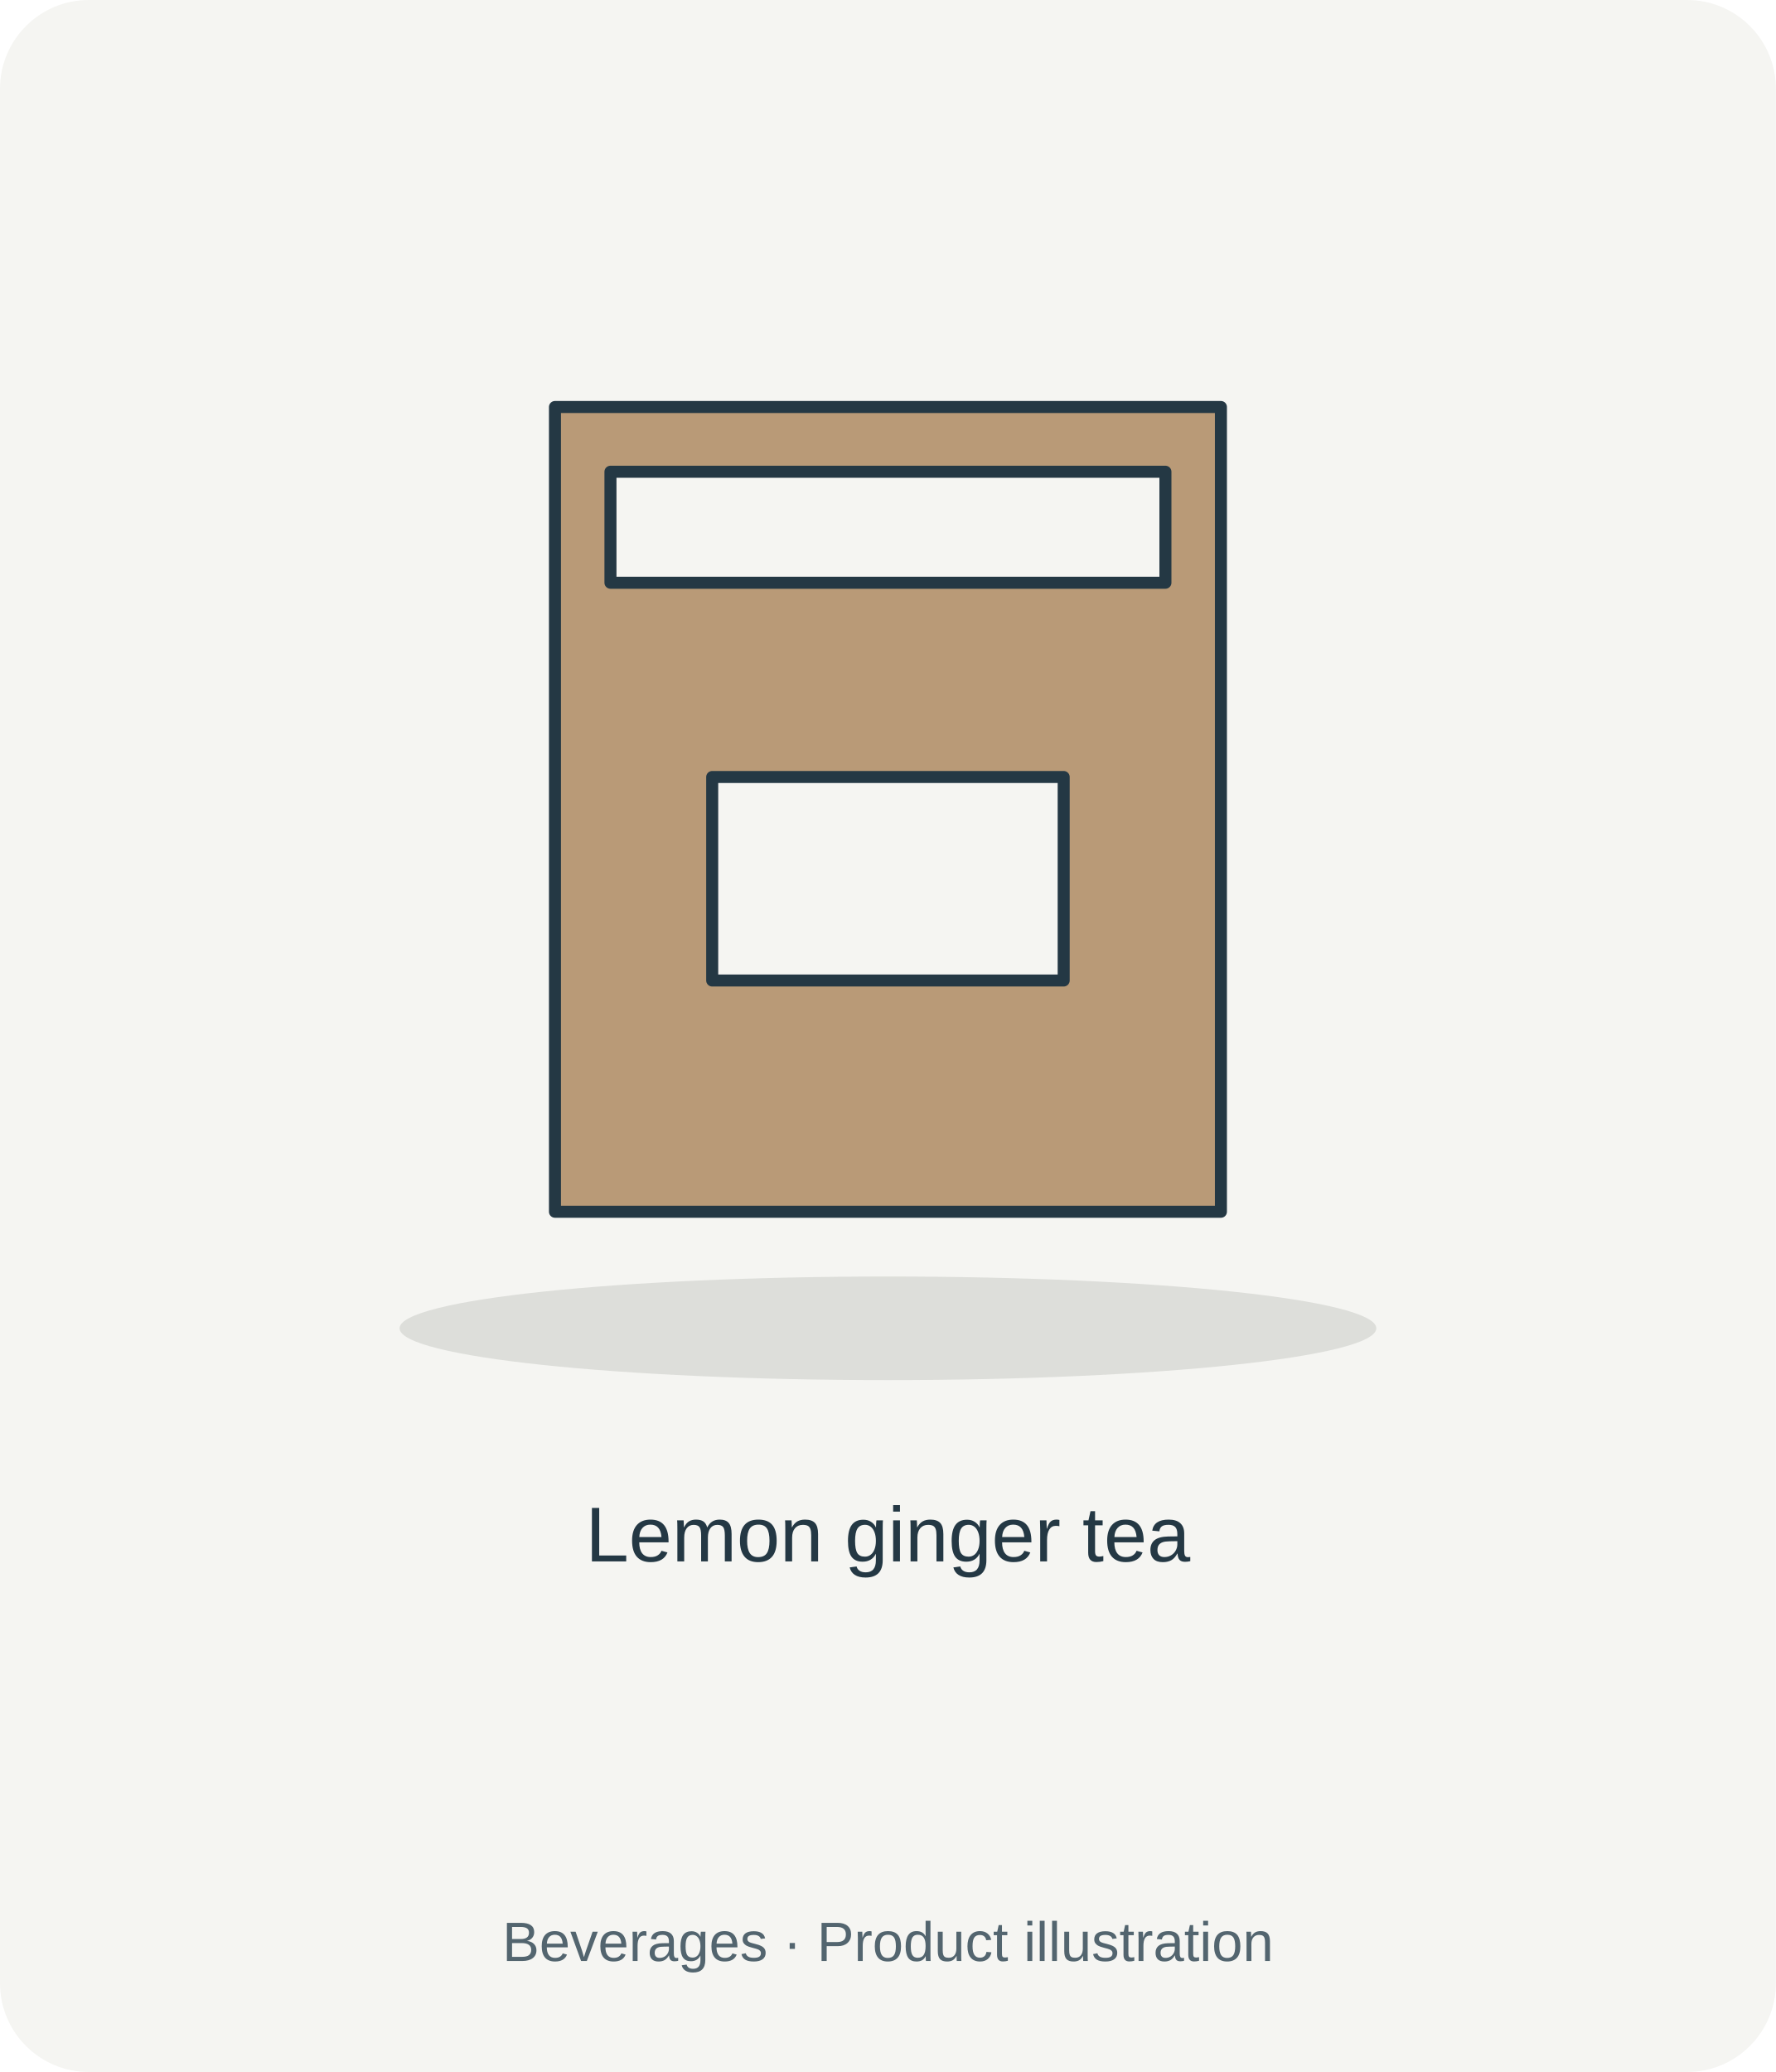
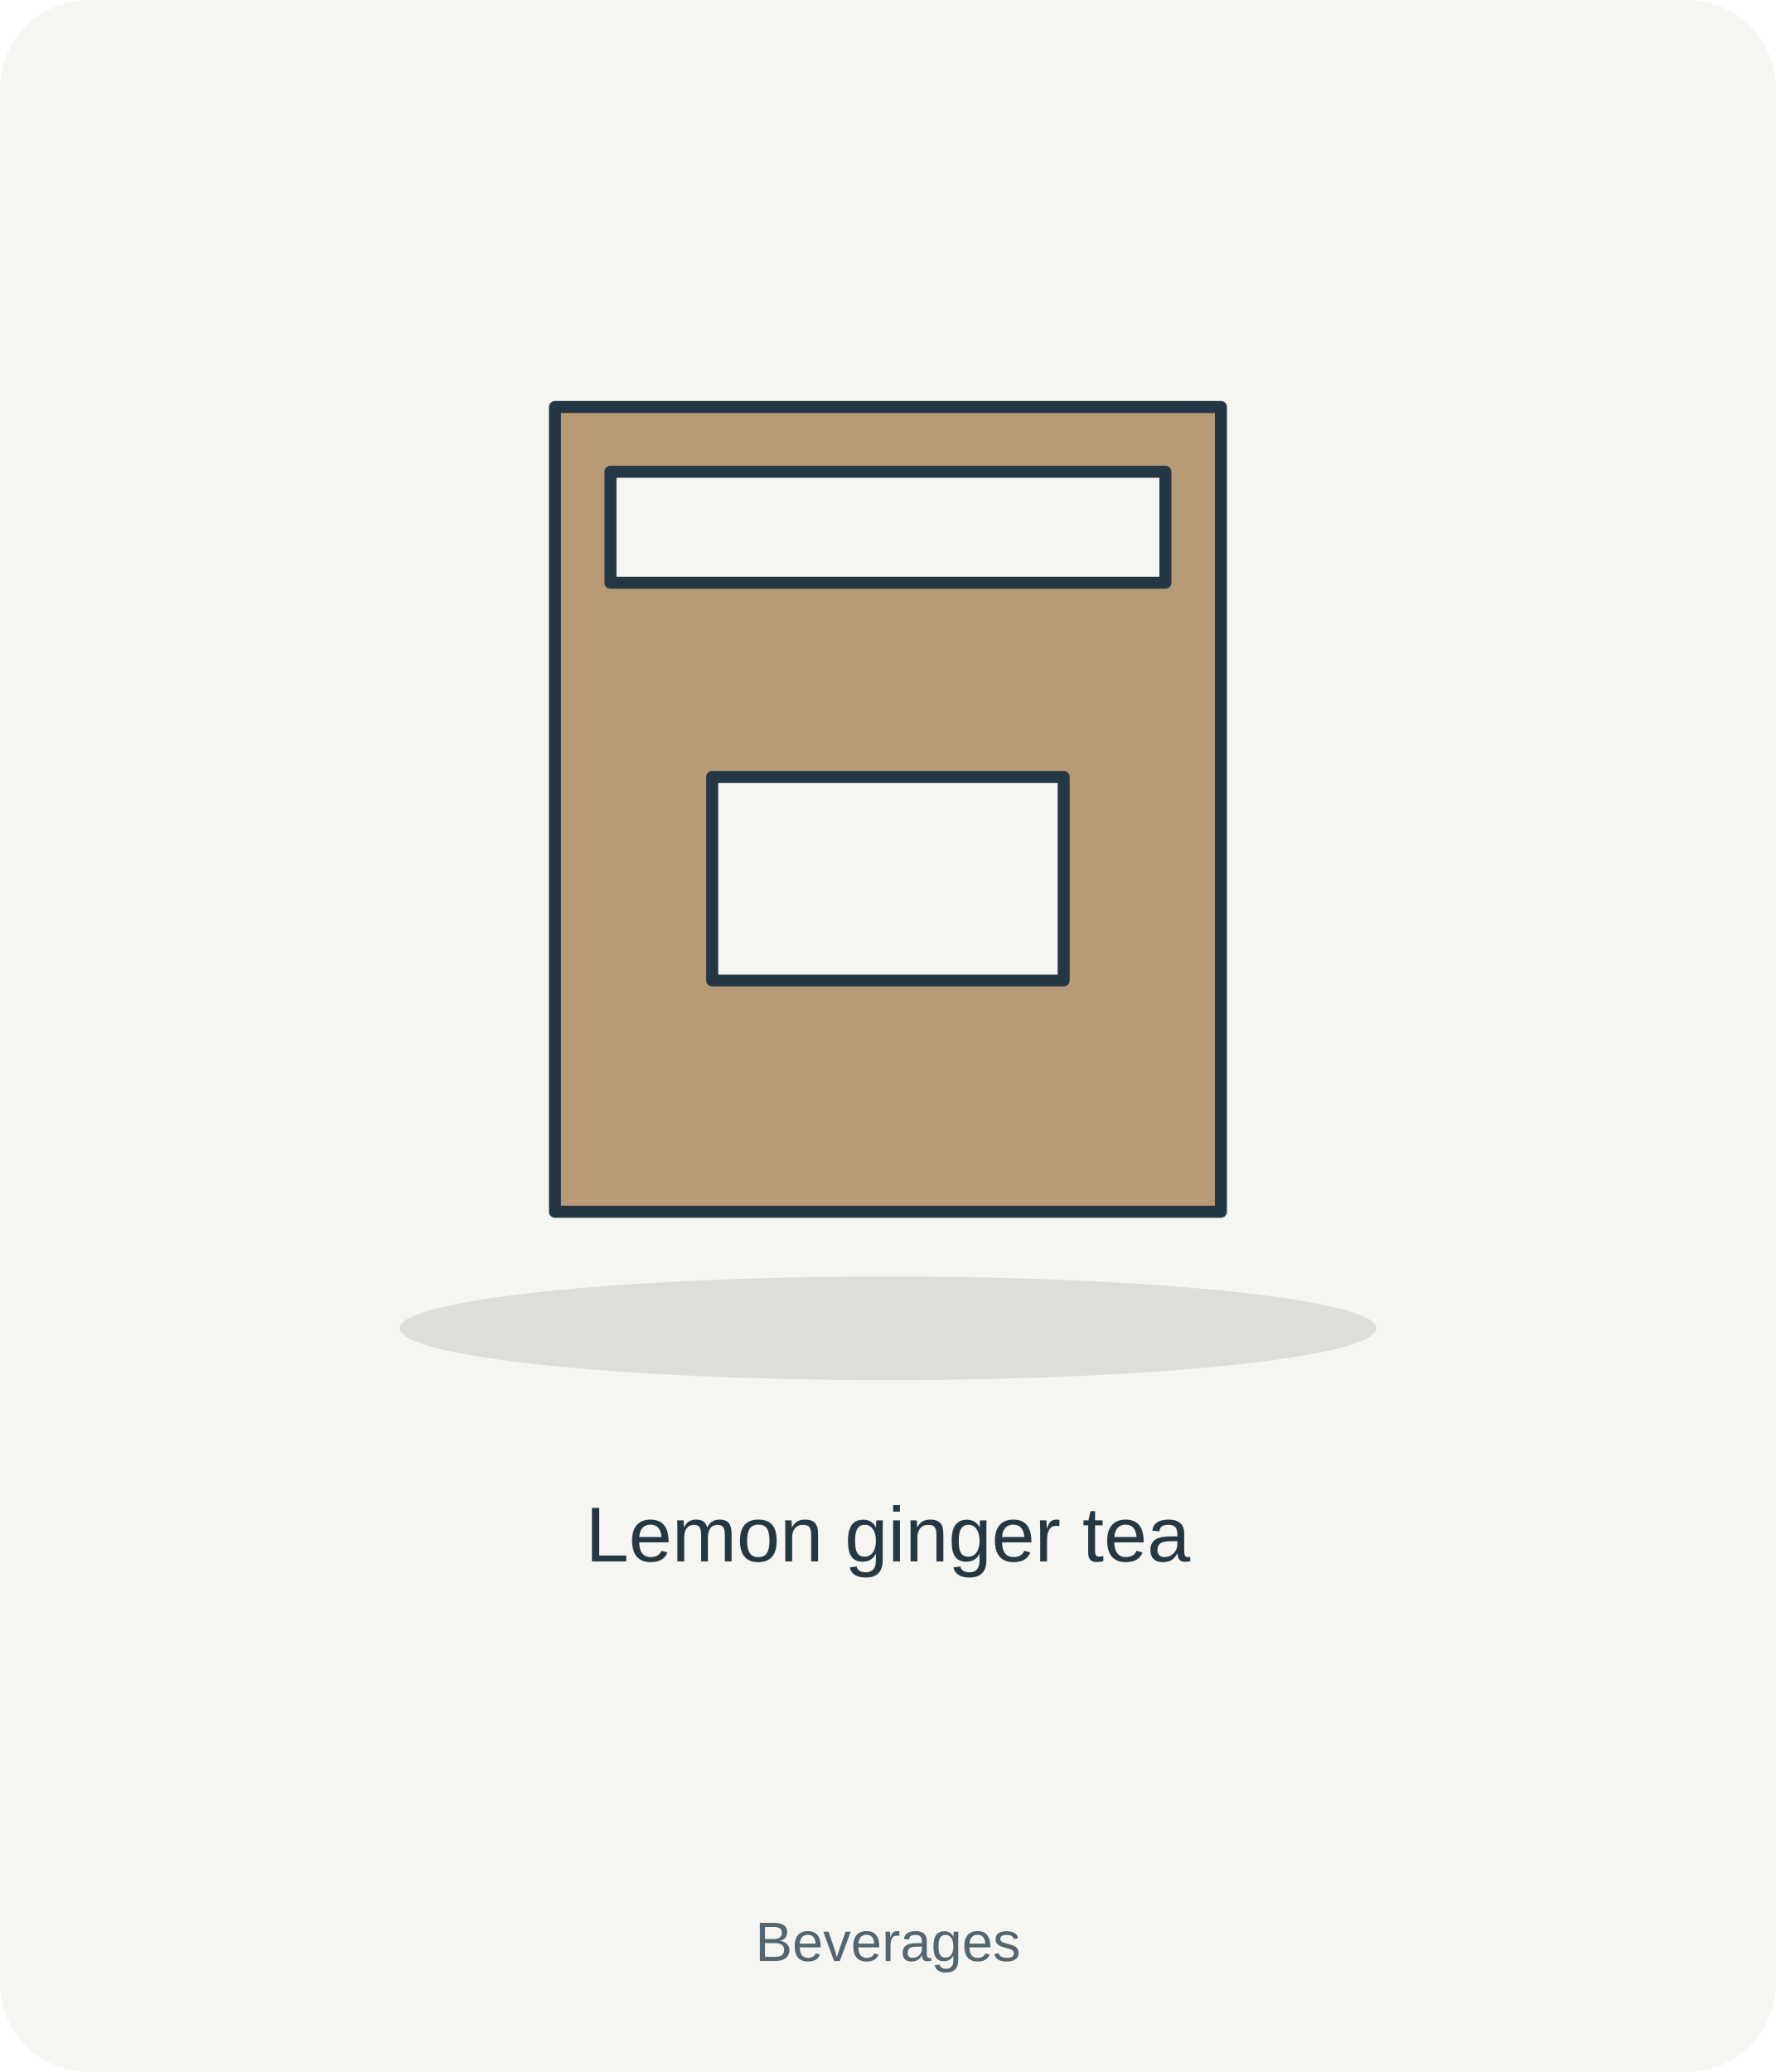
<svg xmlns="http://www.w3.org/2000/svg" width="480" height="560" viewBox="0 0 480 560">
  <rect width="480" height="560" rx="24" fill="#f5f5f2" />
  <ellipse cx="240" cy="359" rx="132" ry="14" fill="#dddeda" />
  <path d="M44 18h72v87H44z M50 25h60v12H50z M61 58h38v22H61z" transform="translate(40 65) scale(2.5)" fill="#b99a77" stroke="#243844" stroke-width="1.3" stroke-linejoin="round" fill-rule="evenodd" />
  <text x="240" y="422" text-anchor="middle" font-family="Arial,sans-serif" font-size="21" fill="#243844">Lemon ginger tea</text>
-   <text x="240" y="530" text-anchor="middle" font-family="Arial,sans-serif" font-size="15" fill="#53656f">Beverages · Product illustration</text>
+   <text x="240" y="530" text-anchor="middle" font-family="Arial,sans-serif" font-size="15" fill="#53656f">Beverages</text>
</svg>
